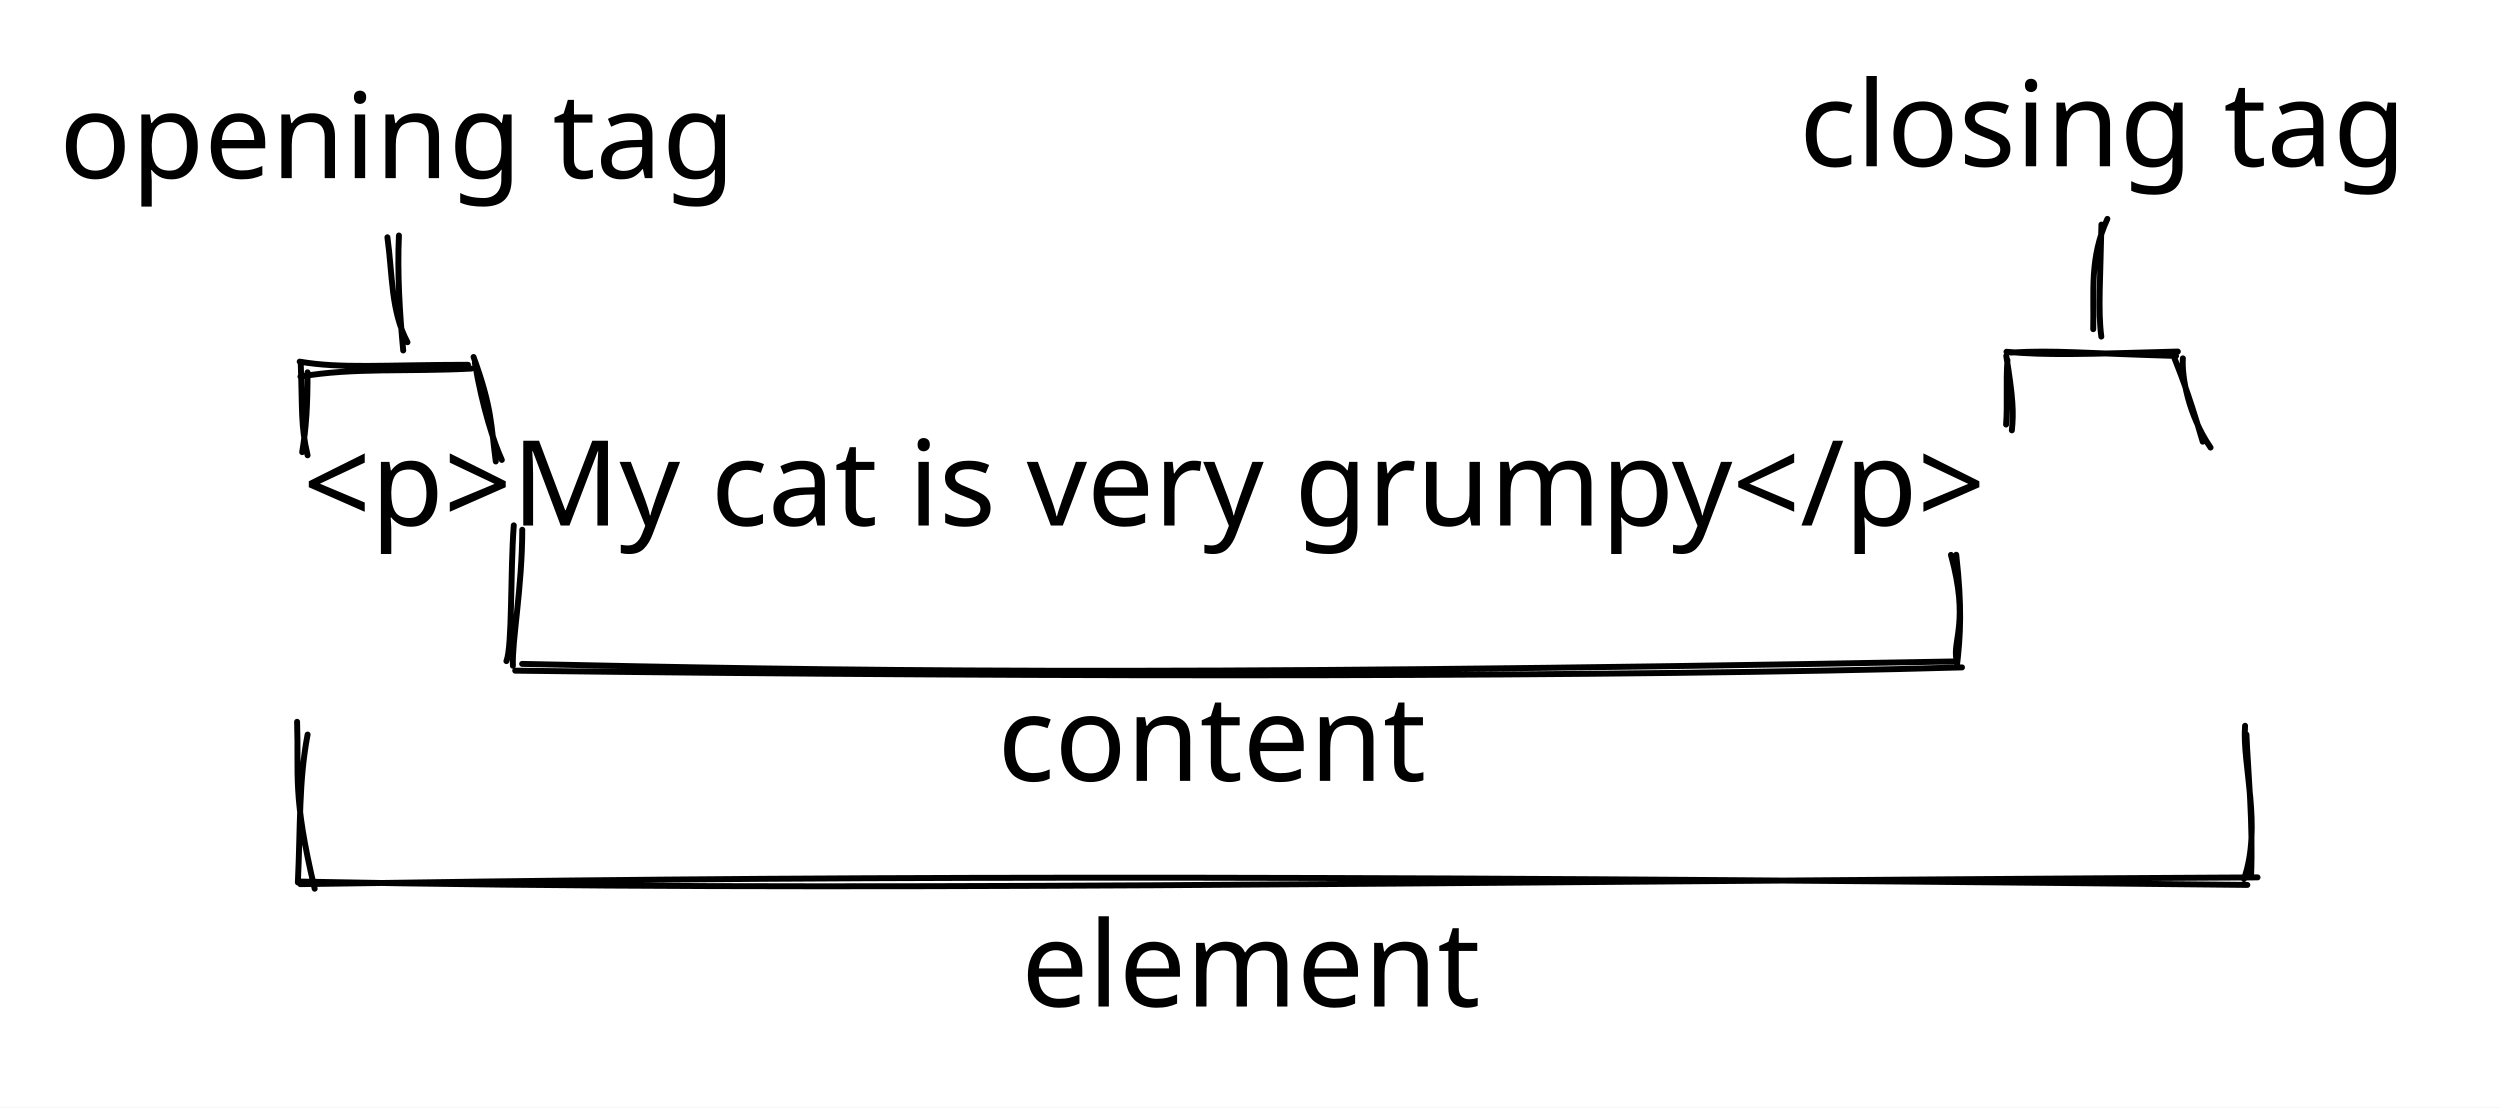
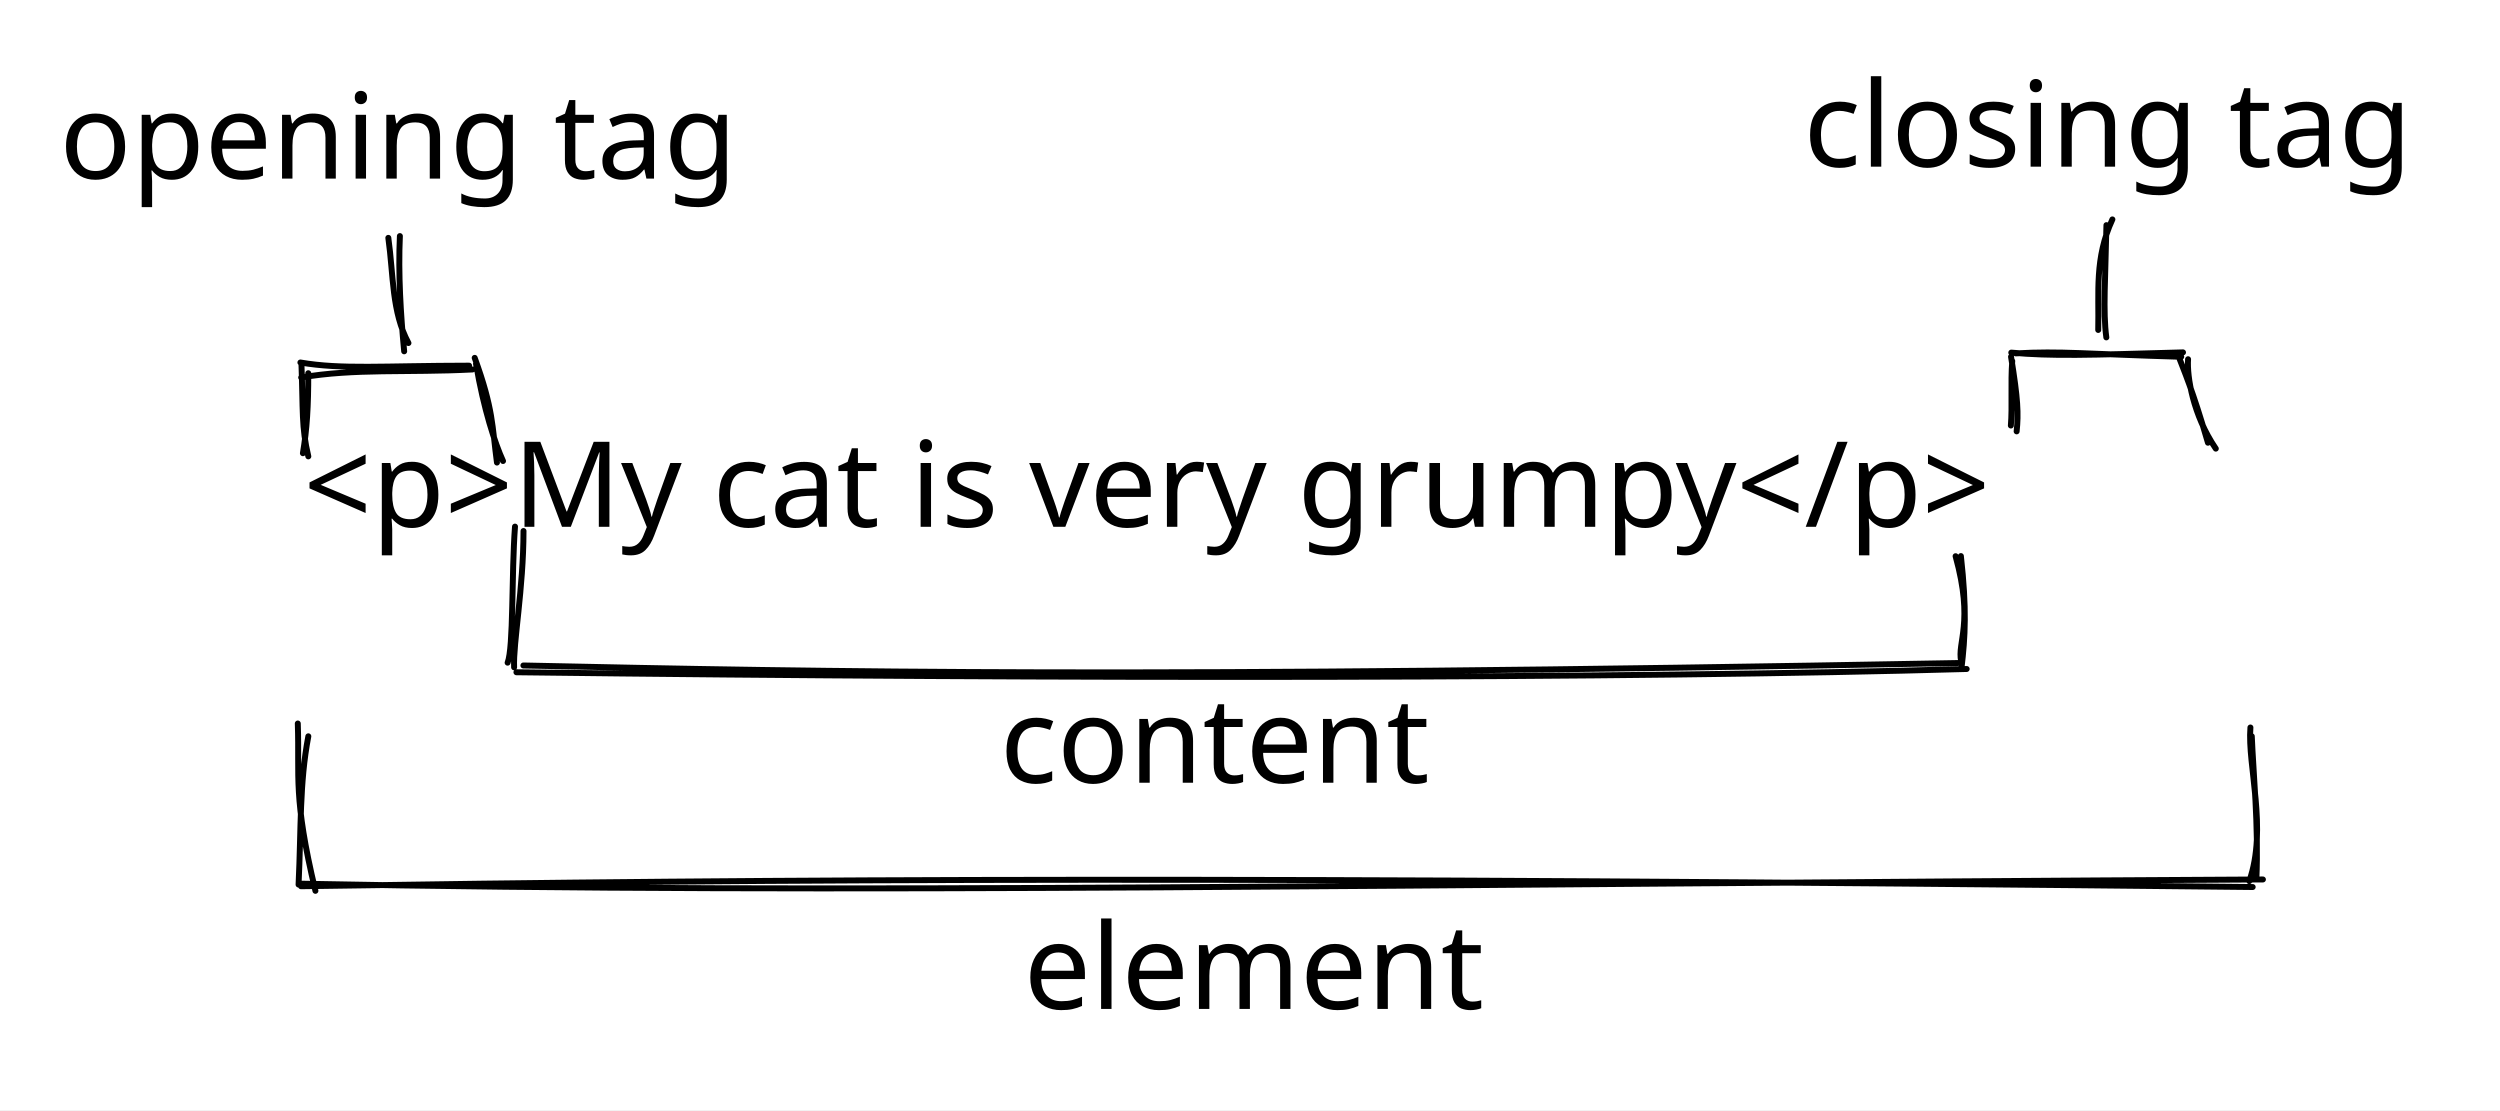
- <svg xmlns="http://www.w3.org/2000/svg" version="1.1" viewBox="0 0 421 186.5" width="421" height="186.5">
+ <svg xmlns="http://www.w3.org/2000/svg" version="1.1" viewBox="0 0 420 186.5" width="420" height="186.5">
  
-   eyJ2ZXJzaW9uIjoiMSIsImVuY29kaW5nIjoiYnN0cmluZyIsImNvbXByZXNzZWQiOnRydWUsImVuY29kZWQiOiJ4nO1aaXPTSFx1MDAxMP3Or3CZr1jMfVAsW4lZwFx0oXJcdTAwMDFJtihKSGNba1lSpHFcdTAwMTKH4r9vS0ksWbbjcJg1WZyqxJqjpzXT7/WbmXx+0Gg07TgxzSeNprnw3DDwU/e8+SgvPzNpXHUwMDE2xFx1MDAxMVSR4jmLR6lXtOxbm2RPXHUwMDFlP1x1MDAxZbrpwNgkdD3jnFx1MDAwNdnIXHIzO/KD2PHi4ePAmmH2Z/77jTs0fyTx0LepU1x1MDAwZdIyfmDj9GosXHUwMDEzmqGJbFx1MDAwNtb/hudG43Pxu+KdNVx1MDAxN7ZoW5SWvmGk66Vv4qjwUzGNXHUwMDE0R1xmTVx1MDAxYVx1MDAwNNlzXHUwMDE4yVx1MDAxYVx1MDAxZmq74K0pa/KiZqvjpurY85l2vb/M1ubLne75XjlqN1xiw1x1MDAwMztcdTAwMGWvJsH1+qPUlLWZTeOBeVx1MDAxZvi2n/tVK5/0y2J4/7JXXHUwMDFhj3r9yGTZVJ84cb3Ajov3K913o15hoyy5gCeGmMMnJXlcdTAwMWaCuCN5zYF2XHUwMDFjwmyDXHUwMDAzXHUwMDBmUfEpXfjkeoNcdTAwMWX4XHUwMDEx+ZM2NnWjLHFTWJOy3fnNq2EyKeuboNe3+ZiV8UwxwZhKrDVcdTAwMTOcTmryUZKOXyzzh/pcdTAwMDT13TS5nohmlj9UPMyd+6tcdTAwMTIjZedR4rtXXHUwMDBiioVEVGFcIlx1MDAxOGVyUlx1MDAxZlx1MDAwNtFcdTAwMDAqo1FcdTAwMTiWZbE3mFx1MDAxM1x1MDAwM904slx1MDAwN8GlKWZwqvSFO1xmwvHUXG5cdTAwMTXx+CRfKVx1MDAxM1x1MDAwNVGvYd1edUYzXHUwMDAzXHUwMDAz55awmuqyXHUwMDExXHUwMDA2vTxsm6HpTsezXHJcdTAwMDBcdTAwMTmTalx1MDAxYlde31x1MDAwM1x1MDAxN1xcMJd2/PqrxGnQXHUwMDBiXCI3PJzjTtHmy6Ovw1x1MDAxM+WL4IQxY1RcdTAwMTN1dzhcdTAwMWS/Si5ebFx1MDAwM4bOXHUwMDBmvJdcdTAwMWZcdTAwMDed087JaLD2cGK8XHUwMDBlJ0FcdTAwMWSyOjhRiubAic3CXHRxIVx1MDAxOdH4/sCJzsDpafJsZ9zwXFzbXGKyXHUwMDA2XHUwMDA04LjRS0fDZPz0cfJsPr70T8XXrf59XHUwMDEz4Fx1MDAxOF1cYjhAXHUwMDFiIVghdWfEdfZ8enr8duB6+9Fla29vJ2jthuuOOKHlTFx1MDAwMqMrTWCVXHUwMDE5vS2BKU651pTL+4O42Vx1MDAwNOaFcbZGXHSs6s6teCrcm4MnwtVCQFx1MDAxMVwiuFx1MDAxNEyLO1x1MDAwM2r7hb5cdTAwMWO5vNNq0y5yg6yzwZS37oDKU5hcdTAwMTRSM401YVx1MDAxNGMxjS6hV5vPXHUwMDFjrCjCRFwirIDB8CzWsHBcdTAwMDSoSMw1JVx1MDAxMPWSqlnsKSqkXCLzoXddXHUwMDA2pXvtbpv6Jlx1MDAxNC86tn1y9L6/l8VB87p+/Vx1MDAxMJpZN7WbQeRDiNe7mMhfUFx1MDAxM7qZbcfDYWDBjd04iGy9RWF3I03j875xZzBcdTAwMDaWXHUwMDE31iW5uelJLb81ysAqXHUwMDFlJt8/PJrbusVcdTAwMWShYG5g9Vx1MDAwNIK8hYhpYVY10cLEXHUwMDAxXHJcdFx1MDAwNE8oXCKS82UmiXIkhVxyXHJcdTAwMTiTXFwoqei0ObbMQC1cdTAwMWMxr/Yn9TgsrT2o/v1aXHUwMDEywnRxVlx1MDAwN1gqkYu5O5PQhtWtjFx1MDAxZozkxaG63Nz5eHDqXHUwMDFkRWtPQlx1MDAwMtezOier5J05Klx1MDAxYc/wXG5cdTAwMDH+h42MKt34zSvrzytTrVv4R6GUMlIvvUEp40xyomm5XHUwMDFhy0Ca9Trjt6l/sNfyU4X22ztj3InXXHUwMDFkpECtXHUwMDBlXGJcXI5cdTAwMTmSRClUstaVUFx1MDAxMFx1MDAwZUZcdTAwMWGIXFxcdTAwMTKi4Wd1mlx1MDAwMZiBXHUwMDEwJlx1MDAxNOcwXHUwMDBlXHUwMDEyvNz+VkVcdTAwMDPsgamksGGmXGL0TensjWggXHUwMDE0RFx1MDAwM+J4XHUwMDE5utPtXHJ3r1x1MDAxZp/2oq2j3WBwyt+cvVk5ulx1MDAxOShTUZL+b3TffEA1cKwlxFx1MDAxOVx1MDAxNooyJqSYJ1x1MDAxYjinOo9DJlx1MDAxOaVyqW6QjkaIMlx1MDAwNeGgQITW7VGHXHUwMDE3ljTSXFxwxPVSXHUwMDFkUVx1MDAwYtFpXHUwMDE5XHUwMDAxO0VcdTAwMDGuXHUwMDExJFx1MDAxOVx1MDAxMZhV3PsuhlwiWNZLKzpCXHTOZeVcdTAwMDBkXHUwMDE5RfWHfnu8/1xcjTZeUf6abVx1MDAxZNMjb7z2XHUwMDE0xZRDQKNJTFx1MDAwMdiwoNNcdTAwMTTFtCNcdTAwMTDWiDPEoI2o+bVaeSFcdTAwMWQmXHUwMDE1xFx1MDAwZlx1MDAwM1x1MDAwNuVcdTAwMWPJmSNcdTAwMDRcdIJcdTAwMTVcYon8JqRfiZBqcmNmlX9cdTAwMTS4XHUwMDExrpeWR3+wjVwiXHUwMDEyszJwloF7s7X9j76MKd6/eGt2RTvY9U/kuoObqZlNglrpYTthIHgkXHUwMDA3XHUwMDFhZ1x1MDAxOFx0gitcdTAwMDKvPFx0pFx1MDAwZUJSMaRcdTAwMDRGXGa4fvYsnuN8M6nYz73aYoBYUTrzXHUwMDFisHNbzy7fUq2wMChWYY+BOUxcdTAwMDVcdTAwMTVEgV0myFfSyaKLhIX34Fxmg7AnRJbyfVx1MDAxOZf02Gt7ejjc71x1MDAxY1x1MDAxZacnRyZzo83sbN25XHUwMDA0XHUwMDA0WI1LYJewSi6ppPtbblx1MDAxMVxi6Fx1MDAxMlChSN/ra/D8hH9qkv7DXHUwMDFihGtXviknY73w/pthnW8wXHUwMDE5uzOMkldedDbMdna2Pm5FcW/r4pNIeutcdTAwMGWj2ftvildcbiNK7nRcdTAwMWLHi32XlPpcdTAwMTeB0f8q5S49xq8s8jd1qPjzXUmSLrxcdTAwMWPUSlJQdfruWVx1MDAxMn3q7sb0nZWHwpy/6/ZaL+OXo3WHN1x1MDAxN6JcdTAwMGVvXHUwMDAw/CqzZJn3bkE3pUhogNw9+ueW2SR5/V+O65Akb1xcuVx1MDAwMtGDa1x1MDAxODbdJDmwMEfQ5FxuUrBcZoF//aKlweZZYM43Z1x1MDAwM+Fht/jkVlx1MDAwYmDmXHUwMDE4MPlcInz+8uDLv9N3aqMifQ==
+   eyJ2ZXJzaW9uIjoiMSIsImVuY29kaW5nIjoiYnN0cmluZyIsImNvbXByZXNzZWQiOnRydWUsImVuY29kZWQiOiJ4nO2a60/bSFx1MDAxMMC/81dE6dfG7PtR9XqC9GhcdTAwMDNcdTAwMDXxalx1MDAwYpyqyrU3iS+Obexcclx1MDAxMKr+7zc2XHUwMDEwJ07SXHUwMDAwbbhUVyOFeFx1MDAxZrPj3fnNzHrzda1Wq9thYuovanVz5blh4KfuZf15Xn5h0iyII6hcIsV9XHUwMDE2XHUwMDBmUq9o2bU2yV6sr/fdtGdsXHUwMDEyup5xLoJs4IaZXHUwMDFk+EHseHF/PbCmn/2Zf+65ffNHXHUwMDEy932bOuUgXHLjXHUwMDA3Nk5vxjKh6ZvIZiD9b7iv1b5cdTAwMTafY9pZc2WLtkVpqVx1MDAxYsaoWrpcdTAwMTdHhZ6CXHUwMDExglx1MDAxOMFs1CDIXsNI1vhQ21x1MDAwNm1NWZNcdTAwMTfVXHUwMDFiLTdVp57PtOv9ZbY33+y2L1x1MDAwZspR20FcdTAwMThcdTAwMWXZYXgzXHSu11x1MDAxZKSmrM1sXHUwMDFh98zHwLfdXFyvSvmoX1x1MDAxNsPzl73SeNDpRibLJvrEietcdTAwMDV2mJeh8vncqFPIKEuu4I4h5vBRSd6HIO5IXlGgXHUwMDE5hzDboMAzVFxcpVxuX1xcr9dcdTAwMDE9XCJ/1MambpQlblxua1K2u7x7NFxcKto1Qadr8zHHxjPFXHUwMDA0Yyqx1kxwOqrJR0lafrHMn8anIPJvpyBcdTAwMWGEYalYXvHXmGmUfVx1MDAwNonv3qwjXHUwMDE2kkuOlKaKlXqFQdSrilx1MDAwYmOvN2Pp23Fkj4JrU0zcROmW21x1MDAwZsLhxMJcdTAwMTRm+FwiXyBcdTAwMTNcdTAwMDVRp2bdzvhEZlx1MDAwNlx1MDAwNs4lYTXRZSNcZjq5tdZD0540Y1x1MDAxYlx1MDAwMFx1MDAxMKNqXHUwMDFiJ2WtXHUwMDA3KrggLm351UeJ06BcdTAwMTNEbng8Q52izbfnXHUwMDBmw4iKeVx1MDAxNGlMMef4XHUwMDAxXHUwMDE0nb5NrrZ2XHUwMDAwncsj783nXuu8dTborTxFjFcpXHUwMDEy1CHLo4hcdTAwMTI9g1wiNk1cdTAwMTHiQjKi8ZNRxJZEXHUwMDExnaLoZfJqd1jzXFxbXHUwMDBislx1MDAxYdjdsNZJXHUwMDA3/WT4cj15NVx1MDAxYiv9pFh9V79HcTY2uVx1MDAxNc6wQkpQXCL0/UFrXHUwMDFk+PT89H3P9Vx1MDAwZaPrxsHBbtDYXHUwMDBmV1x1MDAxZDSh5VS4oktccldI3itcXClOudaUy19cdTAwMWW06XDlhXG2QuFqXFyd72JUqDdcdTAwMDMjwtVcXI5cYlx1MDAxMVxcXG6mxb052tnS11x1MDAwM5e3XHUwMDFhTdpGbpC1NpjyVp2jPGBJITXTWFx1MDAxM0YxXHUwMDE2k1BcdL3U6EVcdTAwMWSsKMJEXCKsNCEzMkIsXHUwMDFjgTHBXFxTXHUwMDAyVi+pmkZOUSFcdTAwMTWZTdxtXHUwMDE5lFx1MDAxZTTbTeqbUGy1bPPs5GP3IIuD+m39T1x1MDAwNFx1MDAxM1GFiWCUyceAmVk3tZtB5INlV7uYyJ9TXHUwMDEzupltxv1+YEGN/TiIbLVFIXcjTePLrnGn0Fx1MDAwMslz65JcXNzkXFyW32qlPVx1MDAxNTej75+ez2zd4I5QMDewaFx1MDAwMkGsQsQ0yqSwaIGJo4lcdTAwMDJ3TihcIpLzRVwiiXIkhc1cblxik1xcKKnopDi2SEDFXG4xXHUwMDFm70+q5ldKW1x1MDAxYv//UN+DKa2WjnxcdTAwMGbQXGJBXHUwMDFjMrZ7+55ccqtcdTAwMWJcdTAwMTk/XHUwMDFhyKtjdb25+/no3DuJVt73XGJcXI3hnCzT3ZTDl+5lyp1cdTAwMTBw+7BPUaVcdTAwMWG/3cnKupOJ1lxy/LPgpIzMg5NxJjnRtFxcjUVsZp3W8H3qXHUwMDFmXHUwMDFkNPxUocPm7lx1MDAxMLfiVWdcdTAwMTM8qlx1MDAwM1ksx1xmSaJcdTAwMTQqndVNWiBcdTAwMWOMNPhvSYiGv+VlXGLgXHUwMDEwXGJhQnFcdTAwMGXjIMHLbHc8RYD9LZWUwieCbKZU9i5FIFx1MDAxNFJcdTAwMDTE8VwiqNOdXHL3oFx1MDAxYp93ou2T/aB3zvcu9pZcdTAwMDU1g/RTlC7+N9R3XHUwMDE35FxiXHUwMDFja1x05oWFooxcdClmJVx0nFOdm1x1MDAxZpOMUrkwS5CORogyXHUwMDA1VqAg06zKo1x1MDAwZS8kaaS54IjrhVlDxTInk1x1MDAwNthcdTAwMDVcblCNIMmIwGxMvVx1MDAxZnJMXHUwMDA0y2rpWNagXHUwMDA053Ls5cZcIs/U7fvN4eFrNdh4S/k7tn1KT7zhynsmplx1MDAxY1x1MDAwMlx1MDAxOZnEXHUwMDE0eIZcdTAwMDWd9ExMO1x1MDAwMmGNOENcZtqIil7LTSakw6RcdTAwMDL7YeA4OUdy6vWAhPRcdTAwMTT8XHUwMDEw+e2Hflx1MDAwMT9USS6mXHUwMDE292cxjXC1dMQ0hb1cdTAwMTKRmJX2sojpzcbOP/o6pvjw6r3ZXHUwMDE3zWDfP5OrzjRTUztcdTAwMDG11NfmhEF6Izl4b4aRIJjOerlHXHUwMDFkhKRiSFx0jFx1MDAxOLj46bfqXHUwMDFj5ztGWKOZOP9sTlx1MDAwMVTxqJd9/ydOp1dtYWYw11x1MDAxNpYhj4E4TFx1MDAwNVx1MDAxNUSBXFwmyFx1MDAwM73I3Fx1MDAxM+y5XHUwMDA32Fx1MDAxMilQhqgySV/kQzrsnT0/7lx1MDAxZraOT9OzXHUwMDEzk7nRZnax6j5cdTAwMDTyrYpcdTAwMGaBvcAyfYicsVx1MDAxNZk+XHUwMDEwIJCGQNKJ9NOdXz/hgVx1MDAwMFRPzM1/eFx1MDAxOHCryqNCMNZ8XHUwMDFlPVxm63z3yO5/npa89aKLfra7u/15O4o721dfRNJZdXqmXHUwMDBmrileKj2UqPvgw4vdlZR62fT8fs2WX/eKsFx1MDAwYt/Ij63tozqM6fNDMZHqauEosWaYgvlSeX+s0Zf2fkw/WHkszOWHdqfxJn4zWHWsuVx1MDAxMFWsXHUwMDAx9GVcdTAwMDbFMsv4XHUwMDBl1ZRcIqGBuaf7NUqpwrJj4u2PXHUwMDEwVyEm3qlyXHUwMDAzz9otfnU3SY4szFx1MDAxMTS5QVx0Zj/wb1x1MDAxZrRcdTAwMTRYv1xizOXm9Po/a1x1MDAxN1cutVx1MDAwMDI3fZMvwtdva9/+XHUwMDA1X/5JVCJ9
  <defs>
-     <style>
+     <style class="style-fonts">
      @font-face {
        font-family: "Virgil";
-         src: url("https://unpkg.com/@excalidraw/excalidraw@0.13.0-4d26993/dist/excalidraw-assets/Virgil.woff2");
+         src: url("https://unpkg.com/@excalidraw/excalidraw@0.14.1/dist/excalidraw-assets/Virgil.woff2");
      }
      @font-face {
        font-family: "Cascadia";
-         src: url("https://unpkg.com/@excalidraw/excalidraw@0.13.0-4d26993/dist/excalidraw-assets/Cascadia.woff2");
+         src: url("https://unpkg.com/@excalidraw/excalidraw@0.14.1/dist/excalidraw-assets/Cascadia.woff2");
      }
    </style>
  </defs>
-   <rect x="0" y="0" width="421" height="186.5" fill="#ffffff" />
-   <g transform="translate(10 12) rotate(0 56 12.5)">
+   <rect x="0" y="0" width="420" height="186.5" fill="#ffffff" />
+   <g transform="translate(10 12) rotate(0 55.5 12.5)">
    <text x="0" y="18" font-family="Virgil, Segoe UI Emoji" font-size="20px" fill="#000000" text-anchor="start" style="white-space: pre;" direction="ltr">opening tag</text>
  </g>
-   <g transform="translate(51 69.5) rotate(0 165 12)">
+   <g transform="translate(51 69.5) rotate(0 164.5 12)">
    <text x="0" y="19" font-family="Cascadia, Segoe UI Emoji" font-size="20px" fill="#000000" text-anchor="start" style="white-space: pre;" direction="ltr">&lt;p&gt;My cat is very grumpy&lt;/p&gt;</text>
  </g>
-   <g transform="translate(303 10) rotate(0 54 12.5)">
+   <g transform="translate(303 10) rotate(0 53.5 12.5)">
    <text x="0" y="18" font-family="Virgil, Segoe UI Emoji" font-size="20px" fill="#000000" text-anchor="start" style="white-space: pre;" direction="ltr">closing tag</text>
  </g>
  <g stroke-linecap="round">
    <g transform="translate(51.26795 75.5) rotate(0 16.59151 -5.694392)">
      <path d="M0.53 1.17 C-0.64 -3.79, -0.33 -6.46, -0.62 -14.19 M-0.38 0.64 C0.29 -3.38, 0.53 -7.17, 0.52 -12.8 M-0.8 -14.6 C6.15 -13.41, 13.01 -14.05, 27.54 -14.07 M-0.67 -12.08 C8.23 -13.62, 17.25 -12.87, 28.11 -13.43 M28.48 -15.38 C31.63 -6.72, 31.4 -3.94, 32.22 2.21 M28.7 -14.4 C29.99 -6.77, 31.89 -1, 33.24 1.95" stroke="#000000" stroke-width="1" fill="none" />
    </g>
  </g>
+   <mask />
  <g stroke-linecap="round">
    <g transform="translate(67 58.5) rotate(0 0 -9)">
      <path d="M1.62 -0.87 C-1.2 -6.1, -0.88 -12.21, -1.76 -18.54 M0.9 0.52 C0.31 -5.75, -0.11 -12.48, 0.18 -18.84" stroke="#000000" stroke-width="1" fill="none" />
    </g>
  </g>
+   <mask />
  <g stroke-linecap="round">
    <g transform="translate(338.4355 72.35981) rotate(0 16.11123 -5.529557)">
      <path d="M-0.61 -0.87 C-0.35 -4.08, -0.66 -8.09, -0.38 -11.71 M0.36 0.11 C0.67 -2.87, 0.58 -5.25, -0.58 -12.43 M0.21 -12.99 C7.75 -13.42, 12.06 -12.88, 28.01 -12.42 M-0.54 -13.12 C6.22 -12.51, 12.4 -12.71, 28.31 -13.16 M29.16 -12.01 C28.96 -9.12, 29.97 -2.63, 33.82 3.01 M27.37 -12.99 C28.46 -10.12, 29.89 -6.98, 32.5 2.02" stroke="#000000" stroke-width="1" fill="none" />
    </g>
  </g>
+   <mask />
  <g stroke-linecap="round">
    <g transform="translate(353.7122 55.85191) rotate(0 0 -8.739478)">
      <path d="M-1.21 -0.42 C-1.06 -6.8, -1.86 -12.43, 1.17 -18.99 M0.15 0.83 C-0.43 -3.51, 0 -9.24, 0.17 -18.03" stroke="#000000" stroke-width="1" fill="none" />
    </g>
  </g>
+   <mask />
  <g stroke-linecap="round">
    <g transform="translate(87 89.5) rotate(0 121.4877 11.50392)">
      <path d="M-0.48 -1.03 C-1.08 7.02, -0.71 19.29, -1.72 21.83 M0.95 -0.29 C0.94 9.39, -0.8 18.57, -0.63 22.61 M0.93 22.3 C51.57 23.39, 105.21 24.42, 241.87 21.89 M-0.24 23.44 C93.09 24.61, 187.56 24.5, 243.4 22.89 M242.48 21.62 C241.77 18.39, 244.65 15.2, 241.54 3.94 M242.52 22.82 C243.16 17.46, 243.42 12.79, 242.43 3.92" stroke="#000000" stroke-width="1" fill="none" />
    </g>
  </g>
-   <g transform="translate(168 113.5) rotate(0 37.5 12.5)">
+   <mask />
+   <g transform="translate(168 113.5) rotate(0 37 12.5)">
    <text x="0" y="18" font-family="Virgil, Segoe UI Emoji" font-size="20px" fill="#000000" text-anchor="start" style="white-space: pre;" direction="ltr">content</text>
  </g>
  <g stroke-linecap="round">
    <g transform="translate(51 123.5) rotate(0 164 12.5)">
      <path d="M-0.97 -1.95 C-0.66 7.11, -1.78 10.36, 1.99 26.16 M0.8 0.2 C-0.7 8.11, -0.39 15.45, -0.84 25.11 M-0.82 24.95 C91.3 26.77, 181.54 25.04, 329.17 24.25 M-0.43 25.39 C80.27 24.12, 160.33 23.72, 327.45 25.52 M326.88 24.53 C329.98 15.69, 326.55 5.18, 327.07 -1.28 M328.07 24.23 C328.46 15.07, 327.54 6.29, 327.3 0.19" stroke="#000000" stroke-width="1" fill="none" />
    </g>
  </g>
-   <g transform="translate(172 151.5) rotate(0 36.5 12.5)">
+   <mask />
+   <g transform="translate(172 151.5) rotate(0 36 12.5)">
    <text x="0" y="18" font-family="Virgil, Segoe UI Emoji" font-size="20px" fill="#000000" text-anchor="start" style="white-space: pre;" direction="ltr">element</text>
  </g>
</svg>
